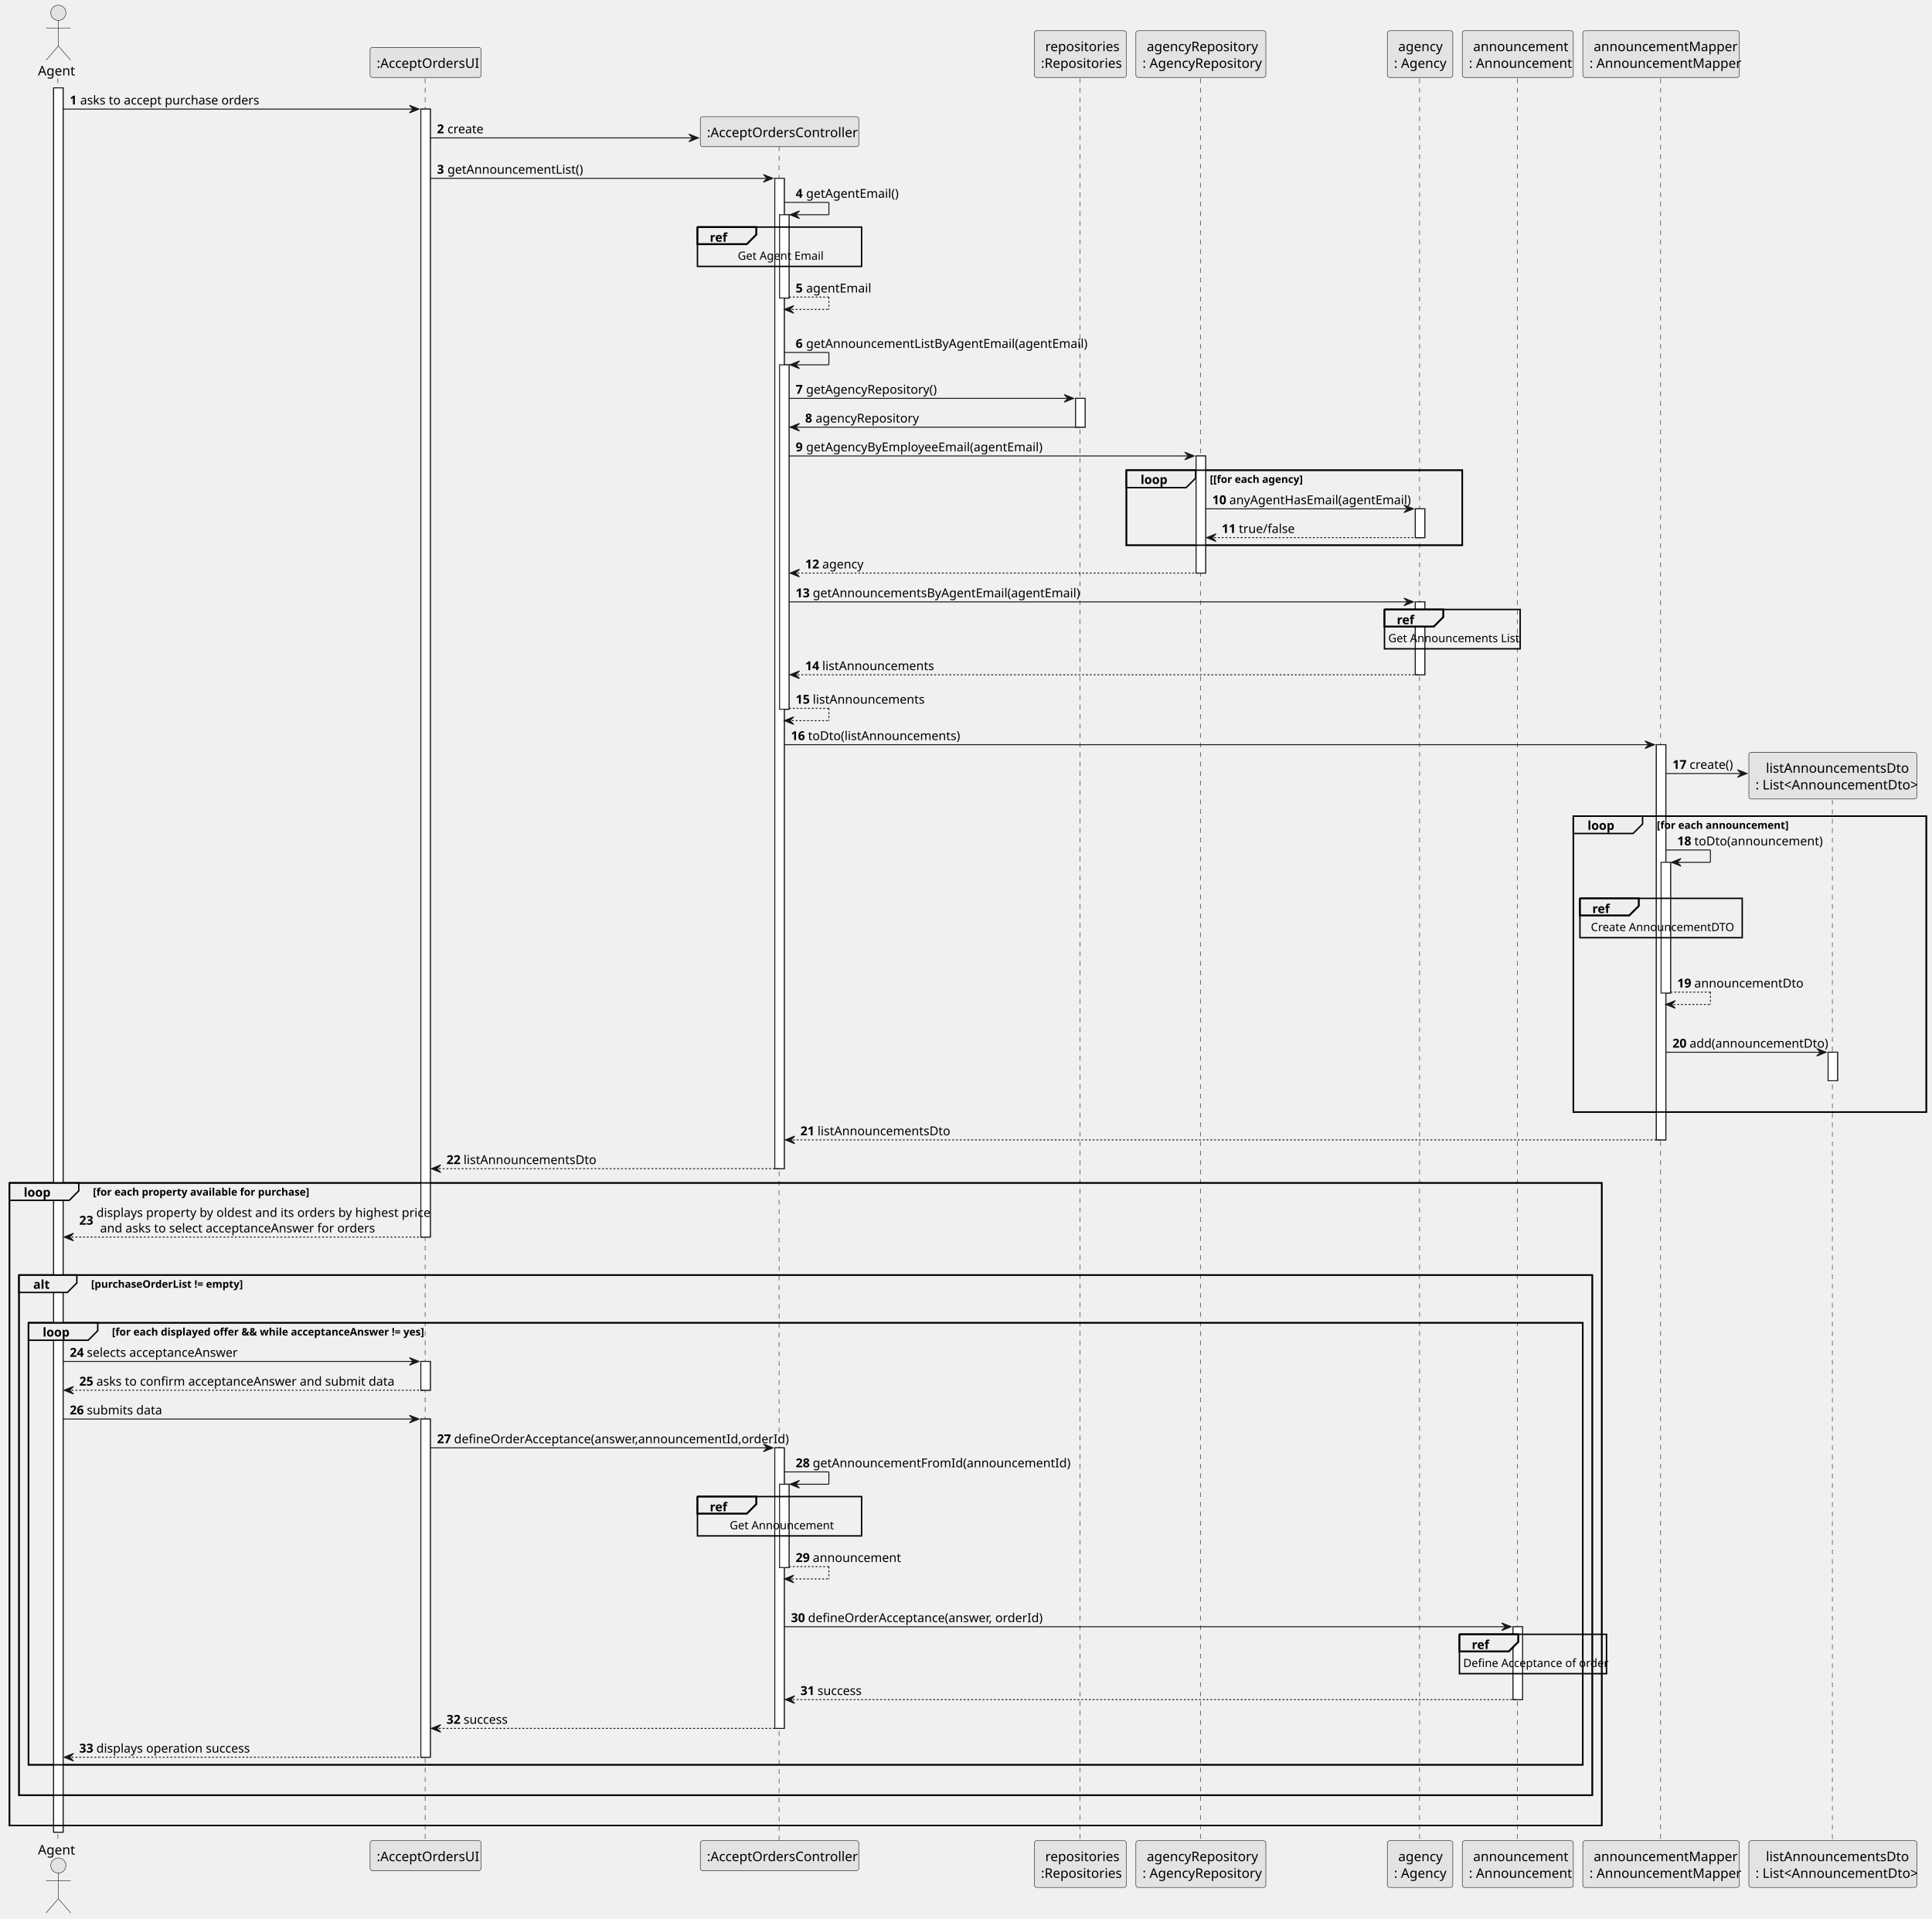
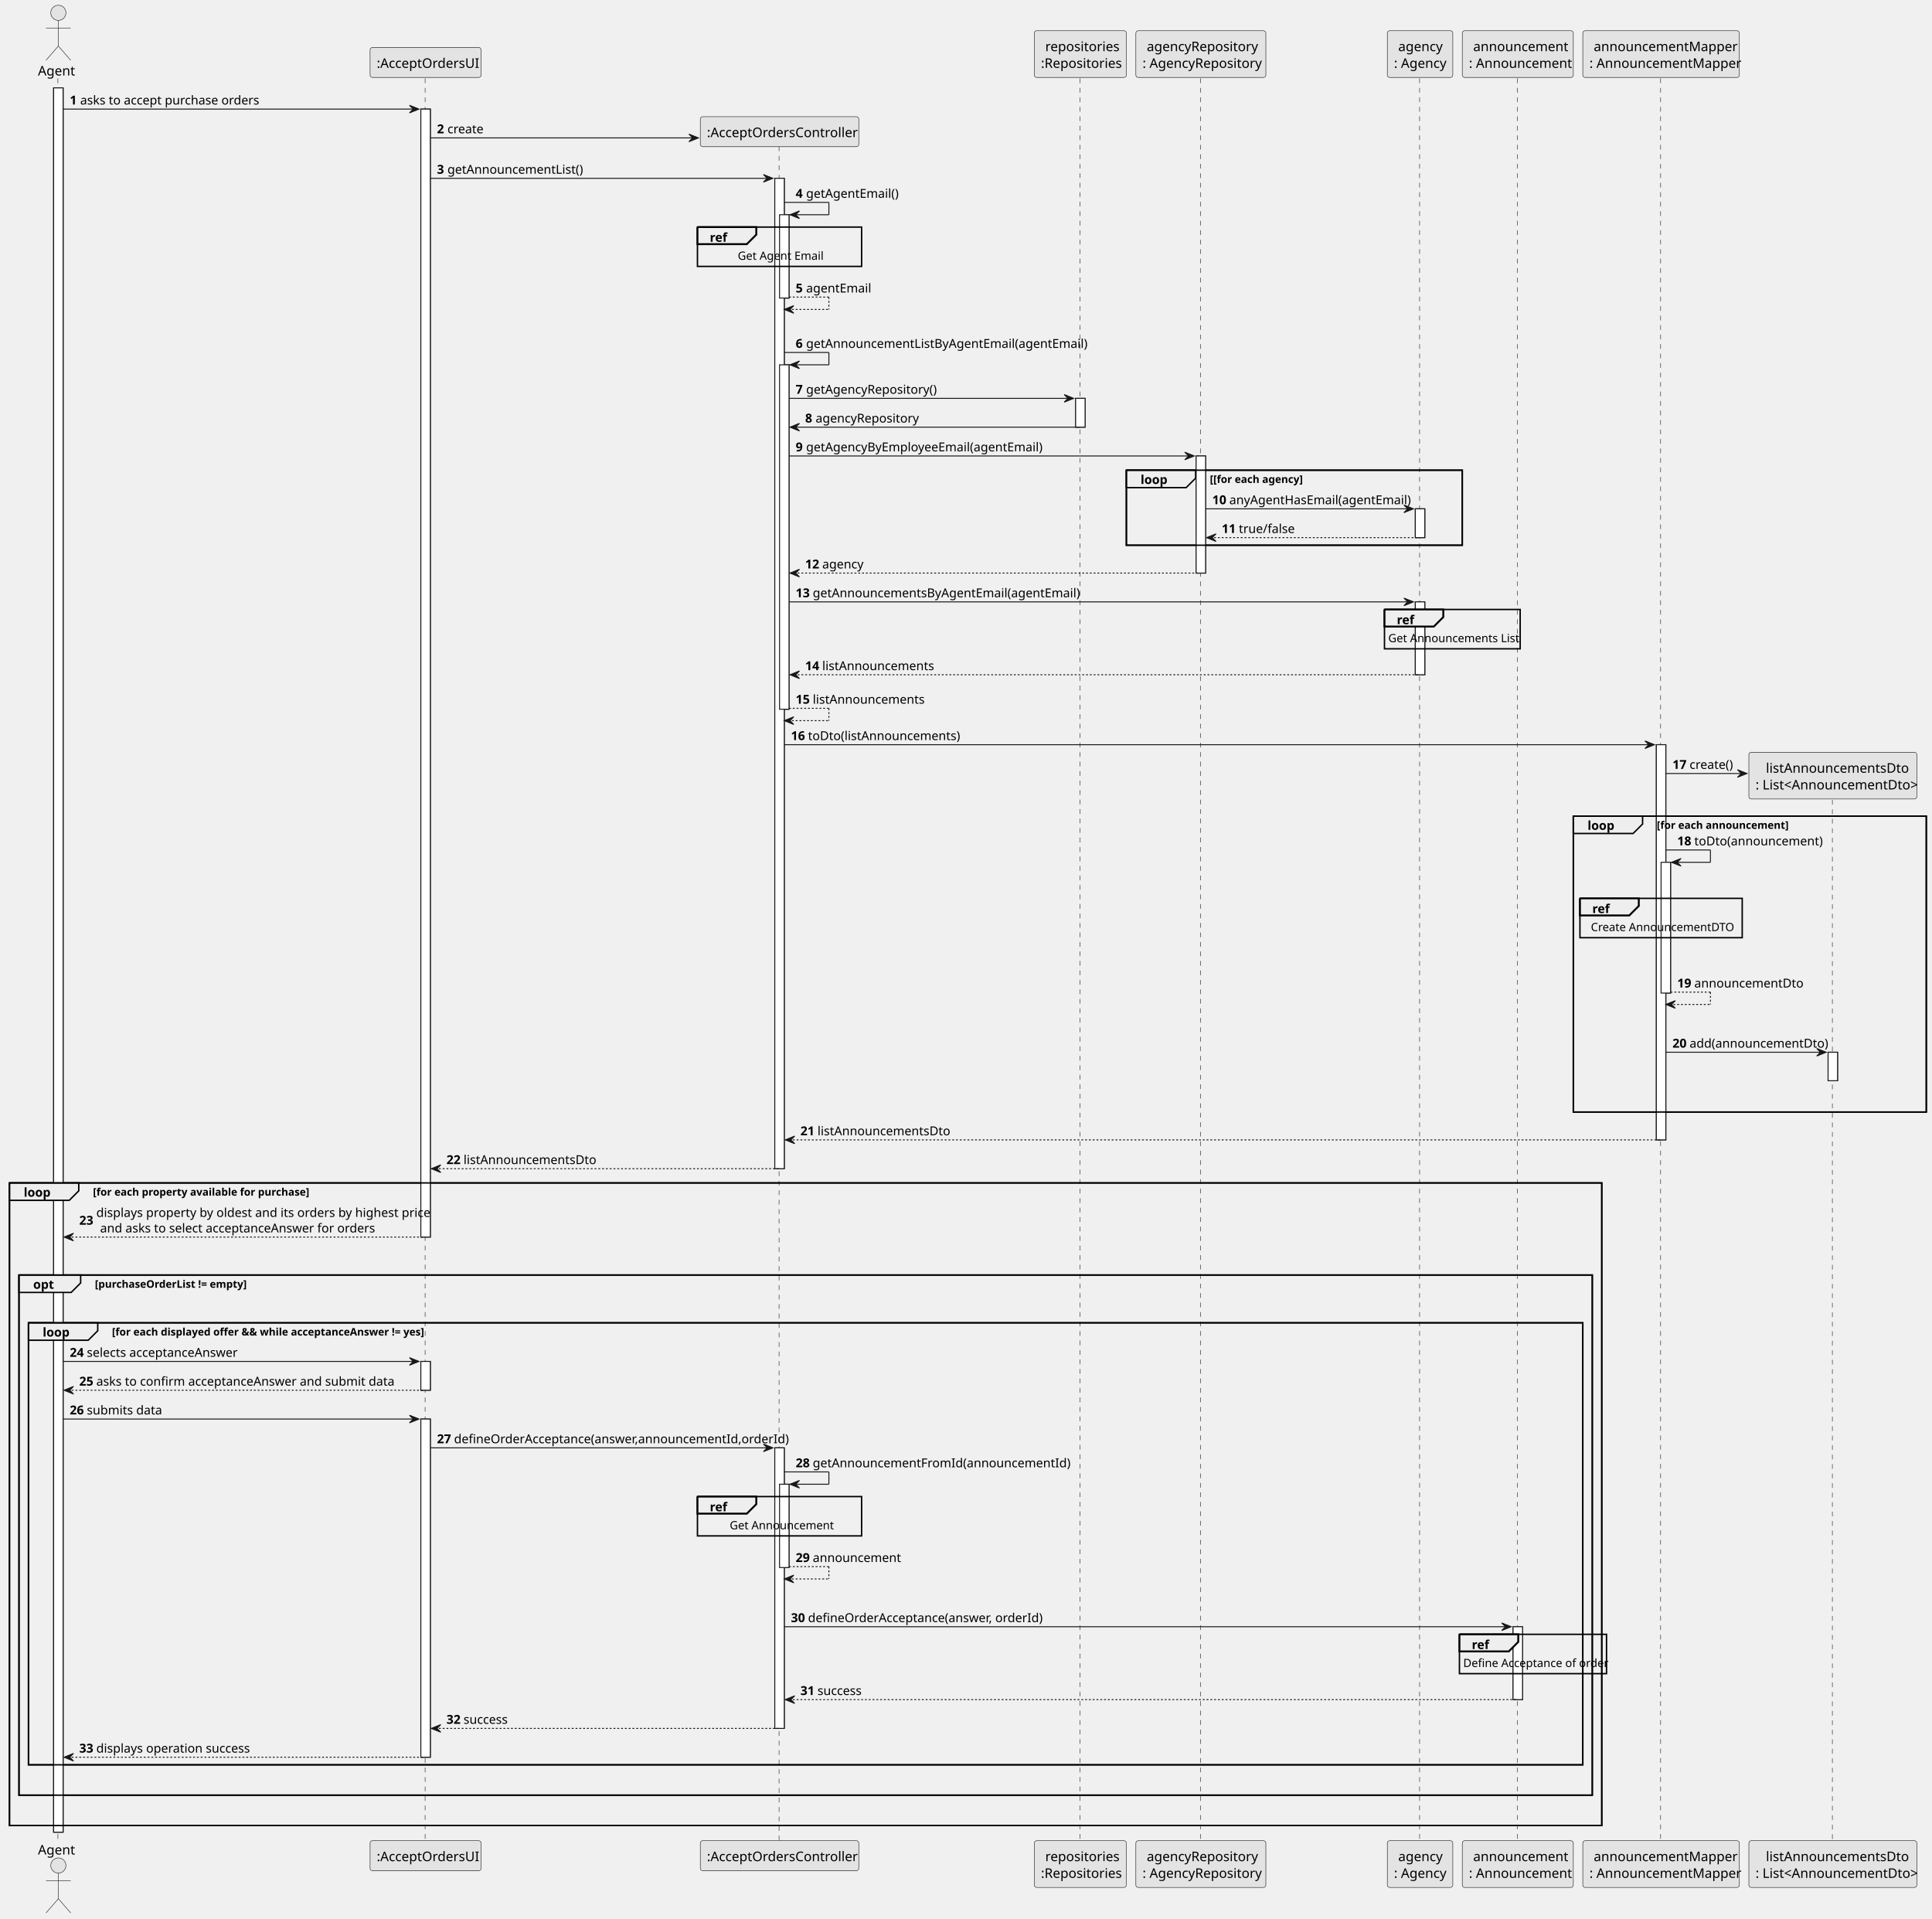
<svg xmlns="http://www.w3.org/2000/svg" contentStyleType="text/css" height="2022px" preserveAspectRatio="none" style="width:2036px;height:2022px;background:#FFFFFF;" version="1.1" viewBox="0 0 2036 2022" width="2036px" zoomAndPan="magnify">
  <defs />
  <g>
    <rect fill="#FFFFFF" height="1838.062" style="stroke:#181818;stroke-width:1.0;" width="10" x="56.5" y="92.609" />
    <rect fill="#FFFFFF" height="1188.602" style="stroke:#181818;stroke-width:1.0;" width="10" x="443.5" y="114.961" />
    <rect fill="#FFFFFF" height="30.352" style="stroke:#181818;stroke-width:1.0;" width="10" x="443.5" y="1434.617" />
    <rect fill="#FFFFFF" height="356.352" style="stroke:#181818;stroke-width:1.0;" width="10" x="443.5" y="1495.32" />
    <rect fill="#FFFFFF" height="1043.586" style="stroke:#181818;stroke-width:1.0;" width="10" x="816.5" y="187.922" />
    <rect fill="#FFFFFF" height="87.797" style="stroke:#181818;stroke-width:1.0;" width="10" x="821.5" y="226.273" />
    <rect fill="#FFFFFF" height="362.961" style="stroke:#181818;stroke-width:1.0;" width="10" x="821.5" y="384.422" />
    <rect fill="#FFFFFF" height="295.648" style="stroke:#181818;stroke-width:1.0;" width="10" x="816.5" y="1525.672" />
    <rect fill="#FFFFFF" height="87.797" style="stroke:#181818;stroke-width:1.0;" width="10" x="821.5" y="1564.023" />
    <rect fill="#FFFFFF" height="30.352" style="stroke:#181818;stroke-width:1.0;" width="10" x="1133.5" y="419.773" />
    <rect fill="#FFFFFF" height="123.406" style="stroke:#181818;stroke-width:1.0;" width="10" x="1260.5" y="480.477" />
    <rect fill="#FFFFFF" height="30.352" style="stroke:#181818;stroke-width:1.0;" width="10" x="1491.5" y="536.18" />
    <rect fill="#FFFFFF" height="76.797" style="stroke:#181818;stroke-width:1.0;" width="10" x="1491.5" y="634.234" />
    <rect fill="#FFFFFF" height="76.797" style="stroke:#181818;stroke-width:1.0;" width="10" x="1594.5" y="1714.172" />
    <rect fill="#FFFFFF" height="416.422" style="stroke:#181818;stroke-width:1.0;" width="10" x="1745.5" y="784.734" />
    <rect fill="#FFFFFF" height="137.797" style="stroke:#181818;stroke-width:1.0;" width="10" x="1750.5" y="908.656" />
    <rect fill="#FFFFFF" height="30" style="stroke:#181818;stroke-width:1.0;" width="10" x="1926.5" y="1108.805" />
    <rect fill="none" height="79.055" style="stroke:#000000;stroke-width:1.5;" width="354" x="1187" y="495.477" />
    <rect fill="none" height="311.852" style="stroke:#000000;stroke-width:1.5;" width="372" x="1658" y="859.953" />
    <rect fill="none" height="677.164" style="stroke:#000000;stroke-width:1.5;" width="1678" x="10" y="1246.508" />
    <rect fill="none" height="548.109" style="stroke:#000000;stroke-width:1.5;" width="1658" x="20" y="1343.562" />
    <rect fill="none" height="465.758" style="stroke:#000000;stroke-width:1.5;" width="1638" x="30" y="1393.914" />
    <line style="stroke:#181818;stroke-width:0.5;stroke-dasharray:5.0,5.0;" x1="61" x2="61" y1="82.609" y2="1940.672" />
    <line style="stroke:#181818;stroke-width:0.5;stroke-dasharray:5.0,5.0;" x1="448" x2="448" y1="82.609" y2="1940.672" />
    <line style="stroke:#181818;stroke-width:0.5;stroke-dasharray:5.0,5.0;" x1="821" x2="821" y1="154.266" y2="1940.672" />
    <line style="stroke:#181818;stroke-width:0.5;stroke-dasharray:5.0,5.0;" x1="1138" x2="1138" y1="82.609" y2="1940.672" />
    <line style="stroke:#181818;stroke-width:0.5;stroke-dasharray:5.0,5.0;" x1="1265" x2="1265" y1="82.609" y2="1940.672" />
    <line style="stroke:#181818;stroke-width:0.5;stroke-dasharray:5.0,5.0;" x1="1496" x2="1496" y1="82.609" y2="1940.672" />
    <line style="stroke:#181818;stroke-width:0.5;stroke-dasharray:5.0,5.0;" x1="1599" x2="1599" y1="82.609" y2="1940.672" />
    <line style="stroke:#181818;stroke-width:0.5;stroke-dasharray:5.0,5.0;" x1="1750" x2="1750" y1="82.609" y2="1940.672" />
    <line style="stroke:#181818;stroke-width:0.5;stroke-dasharray:5.0,5.0;" x1="1931" x2="1931" y1="832.844" y2="1940.672" />
    <text fill="#000000" font-family="sans-serif" font-size="14" lengthAdjust="spacing" textLength="37" x="40" y="79.533">Agent</text>
    <ellipse cx="61.5" cy="13.5" fill="#E3E3E3" rx="8" ry="8" style="stroke:#181818;stroke-width:0.5;" />
    <path d="M61.5,21.5 L61.5,48.5 M48.5,29.5 L74.5,29.5 M61.5,48.5 L48.5,63.5 M61.5,48.5 L74.5,63.5 " fill="none" style="stroke:#181818;stroke-width:0.5;" />
    <text fill="#000000" font-family="sans-serif" font-size="14" lengthAdjust="spacing" textLength="37" x="40" y="1954.205">Agent</text>
    <ellipse cx="61.5" cy="1965.781" fill="#E3E3E3" rx="8" ry="8" style="stroke:#181818;stroke-width:0.5;" />
    <path d="M61.5,1973.781 L61.5,2000.781 M48.5,1981.781 L74.5,1981.781 M61.5,2000.781 L48.5,2015.781 M61.5,2000.781 L74.5,2015.781 " fill="none" style="stroke:#181818;stroke-width:0.5;" />
    <rect fill="#E3E3E3" height="31.609" rx="2.5" ry="2.5" style="stroke:#181818;stroke-width:0.5;" width="117" x="390" y="50" />
    <text fill="#000000" font-family="sans-serif" font-size="14" lengthAdjust="spacing" textLength="103" x="397" y="71.533">:AcceptOrdersUI</text>
    <rect fill="#E3E3E3" height="31.609" rx="2.5" ry="2.5" style="stroke:#181818;stroke-width:0.5;" width="117" x="390" y="1939.672" />
    <text fill="#000000" font-family="sans-serif" font-size="14" lengthAdjust="spacing" textLength="103" x="397" y="1961.205">:AcceptOrdersUI</text>
    <rect fill="#E3E3E3" height="31.609" rx="2.5" ry="2.5" style="stroke:#181818;stroke-width:0.5;" width="167" x="738" y="1939.672" />
    <text fill="#000000" font-family="sans-serif" font-size="14" lengthAdjust="spacing" textLength="153" x="745" y="1961.205">:AcceptOrdersController</text>
    <rect fill="#E3E3E3" height="49.219" rx="2.5" ry="2.5" style="stroke:#181818;stroke-width:0.5;" width="97" x="1090" y="32.391" />
    <text fill="#000000" font-family="sans-serif" font-size="14" lengthAdjust="spacing" textLength="74" x="1101.5" y="53.924">repositories</text>
    <text fill="#000000" font-family="sans-serif" font-size="14" lengthAdjust="spacing" textLength="83" x="1097" y="71.533">:Repositories</text>
    <rect fill="#E3E3E3" height="49.219" rx="2.5" ry="2.5" style="stroke:#181818;stroke-width:0.5;" width="97" x="1090" y="1939.672" />
    <text fill="#000000" font-family="sans-serif" font-size="14" lengthAdjust="spacing" textLength="74" x="1101.5" y="1961.205">repositories</text>
    <text fill="#000000" font-family="sans-serif" font-size="14" lengthAdjust="spacing" textLength="83" x="1097" y="1978.814">:Repositories</text>
    <rect fill="#E3E3E3" height="49.219" rx="2.5" ry="2.5" style="stroke:#181818;stroke-width:0.5;" width="137" x="1197" y="32.391" />
    <text fill="#000000" font-family="sans-serif" font-size="14" lengthAdjust="spacing" textLength="114" x="1208.5" y="53.924">agencyRepository</text>
    <text fill="#000000" font-family="sans-serif" font-size="14" lengthAdjust="spacing" textLength="123" x="1204" y="71.533">: AgencyRepository</text>
    <rect fill="#E3E3E3" height="49.219" rx="2.5" ry="2.5" style="stroke:#181818;stroke-width:0.5;" width="137" x="1197" y="1939.672" />
    <text fill="#000000" font-family="sans-serif" font-size="14" lengthAdjust="spacing" textLength="114" x="1208.5" y="1961.205">agencyRepository</text>
    <text fill="#000000" font-family="sans-serif" font-size="14" lengthAdjust="spacing" textLength="123" x="1204" y="1978.814">: AgencyRepository</text>
    <rect fill="#E3E3E3" height="49.219" rx="2.5" ry="2.5" style="stroke:#181818;stroke-width:0.5;" width="69" x="1462" y="32.391" />
    <text fill="#000000" font-family="sans-serif" font-size="14" lengthAdjust="spacing" textLength="46" x="1473.5" y="53.924">agency</text>
    <text fill="#000000" font-family="sans-serif" font-size="14" lengthAdjust="spacing" textLength="55" x="1469" y="71.533">: Agency</text>
    <rect fill="#E3E3E3" height="49.219" rx="2.5" ry="2.5" style="stroke:#181818;stroke-width:0.5;" width="69" x="1462" y="1939.672" />
    <text fill="#000000" font-family="sans-serif" font-size="14" lengthAdjust="spacing" textLength="46" x="1473.5" y="1961.205">agency</text>
    <text fill="#000000" font-family="sans-serif" font-size="14" lengthAdjust="spacing" textLength="55" x="1469" y="1978.814">: Agency</text>
    <rect fill="#E3E3E3" height="49.219" rx="2.5" ry="2.5" style="stroke:#181818;stroke-width:0.5;" width="117" x="1541" y="32.391" />
    <text fill="#000000" font-family="sans-serif" font-size="14" lengthAdjust="spacing" textLength="94" x="1552.5" y="53.924">announcement</text>
    <text fill="#000000" font-family="sans-serif" font-size="14" lengthAdjust="spacing" textLength="103" x="1548" y="71.533">: Announcement</text>
    <rect fill="#E3E3E3" height="49.219" rx="2.5" ry="2.5" style="stroke:#181818;stroke-width:0.5;" width="117" x="1541" y="1939.672" />
    <text fill="#000000" font-family="sans-serif" font-size="14" lengthAdjust="spacing" textLength="94" x="1552.5" y="1961.205">announcement</text>
    <text fill="#000000" font-family="sans-serif" font-size="14" lengthAdjust="spacing" textLength="103" x="1548" y="1978.814">: Announcement</text>
    <rect fill="#E3E3E3" height="49.219" rx="2.5" ry="2.5" style="stroke:#181818;stroke-width:0.5;" width="165" x="1668" y="32.391" />
    <text fill="#000000" font-family="sans-serif" font-size="14" lengthAdjust="spacing" textLength="142" x="1679.5" y="53.924">announcementMapper</text>
    <text fill="#000000" font-family="sans-serif" font-size="14" lengthAdjust="spacing" textLength="151" x="1675" y="71.533">: AnnouncementMapper</text>
    <rect fill="#E3E3E3" height="49.219" rx="2.5" ry="2.5" style="stroke:#181818;stroke-width:0.5;" width="165" x="1668" y="1939.672" />
    <text fill="#000000" font-family="sans-serif" font-size="14" lengthAdjust="spacing" textLength="142" x="1679.5" y="1961.205">announcementMapper</text>
    <text fill="#000000" font-family="sans-serif" font-size="14" lengthAdjust="spacing" textLength="151" x="1675" y="1978.814">: AnnouncementMapper</text>
    <rect fill="#E3E3E3" height="49.219" rx="2.5" ry="2.5" style="stroke:#181818;stroke-width:0.5;" width="177" x="1843" y="1939.672" />
    <text fill="#000000" font-family="sans-serif" font-size="14" lengthAdjust="spacing" textLength="141" x="1861" y="1961.205">listAnnouncementsDto</text>
    <text fill="#000000" font-family="sans-serif" font-size="14" lengthAdjust="spacing" textLength="163" x="1850" y="1978.814">: List&lt;AnnouncementDto&gt;</text>
    <rect fill="#FFFFFF" height="1838.062" style="stroke:#181818;stroke-width:1.0;" width="10" x="56.5" y="92.609" />
    <rect fill="#FFFFFF" height="1188.602" style="stroke:#181818;stroke-width:1.0;" width="10" x="443.5" y="114.961" />
    <rect fill="#FFFFFF" height="30.352" style="stroke:#181818;stroke-width:1.0;" width="10" x="443.5" y="1434.617" />
    <rect fill="#FFFFFF" height="356.352" style="stroke:#181818;stroke-width:1.0;" width="10" x="443.5" y="1495.32" />
    <rect fill="#FFFFFF" height="1043.586" style="stroke:#181818;stroke-width:1.0;" width="10" x="816.5" y="187.922" />
    <rect fill="#FFFFFF" height="87.797" style="stroke:#181818;stroke-width:1.0;" width="10" x="821.5" y="226.273" />
    <rect fill="#FFFFFF" height="362.961" style="stroke:#181818;stroke-width:1.0;" width="10" x="821.5" y="384.422" />
    <rect fill="#FFFFFF" height="295.648" style="stroke:#181818;stroke-width:1.0;" width="10" x="816.5" y="1525.672" />
    <rect fill="#FFFFFF" height="87.797" style="stroke:#181818;stroke-width:1.0;" width="10" x="821.5" y="1564.023" />
    <rect fill="#FFFFFF" height="30.352" style="stroke:#181818;stroke-width:1.0;" width="10" x="1133.5" y="419.773" />
    <rect fill="#FFFFFF" height="123.406" style="stroke:#181818;stroke-width:1.0;" width="10" x="1260.5" y="480.477" />
    <rect fill="#FFFFFF" height="30.352" style="stroke:#181818;stroke-width:1.0;" width="10" x="1491.5" y="536.18" />
    <rect fill="#FFFFFF" height="76.797" style="stroke:#181818;stroke-width:1.0;" width="10" x="1491.5" y="634.234" />
    <rect fill="#FFFFFF" height="76.797" style="stroke:#181818;stroke-width:1.0;" width="10" x="1594.5" y="1714.172" />
    <rect fill="#FFFFFF" height="416.422" style="stroke:#181818;stroke-width:1.0;" width="10" x="1745.5" y="784.734" />
    <rect fill="#FFFFFF" height="137.797" style="stroke:#181818;stroke-width:1.0;" width="10" x="1750.5" y="908.656" />
    <rect fill="#FFFFFF" height="30" style="stroke:#181818;stroke-width:1.0;" width="10" x="1926.5" y="1108.805" />
    <polygon fill="#181818" points="431.5,110.961,441.5,114.961,431.5,118.961,435.5,114.961" style="stroke:#181818;stroke-width:1.0;" />
    <line style="stroke:#181818;stroke-width:1.0;" x1="66.5" x2="437.5" y1="114.961" y2="114.961" />
    <text fill="#000000" font-family="sans-serif" font-size="13" font-weight="bold" lengthAdjust="spacing" textLength="7" x="73.5" y="110.105">1</text>
    <text fill="#000000" font-family="sans-serif" font-size="13" lengthAdjust="spacing" textLength="183" x="84.5" y="110.105">asks to accept purchase orders</text>
    <polygon fill="#181818" points="726,141.312,736,145.312,726,149.312,730,145.312" style="stroke:#181818;stroke-width:1.0;" />
    <line style="stroke:#181818;stroke-width:1.0;" x1="453.5" x2="732" y1="145.312" y2="145.312" />
    <text fill="#000000" font-family="sans-serif" font-size="13" font-weight="bold" lengthAdjust="spacing" textLength="7" x="460.5" y="140.456">2</text>
    <text fill="#000000" font-family="sans-serif" font-size="13" lengthAdjust="spacing" textLength="36" x="471.5" y="140.456">create</text>
    <rect fill="#E3E3E3" height="31.609" rx="2.5" ry="2.5" style="stroke:#181818;stroke-width:0.5;" width="167" x="738" y="122.961" />
    <text fill="#000000" font-family="sans-serif" font-size="14" lengthAdjust="spacing" textLength="153" x="745" y="144.494">:AcceptOrdersController</text>
    <polygon fill="#181818" points="804.5,183.922,814.5,187.922,804.5,191.922,808.5,187.922" style="stroke:#181818;stroke-width:1.0;" />
    <line style="stroke:#181818;stroke-width:1.0;" x1="453.5" x2="810.5" y1="187.922" y2="187.922" />
    <text fill="#000000" font-family="sans-serif" font-size="13" font-weight="bold" lengthAdjust="spacing" textLength="7" x="460.5" y="183.065">3</text>
    <text fill="#000000" font-family="sans-serif" font-size="13" lengthAdjust="spacing" textLength="134" x="471.5" y="183.065">getAnnouncementList()</text>
    <line style="stroke:#181818;stroke-width:1.0;" x1="826.5" x2="873.5" y1="213.273" y2="213.273" />
    <line style="stroke:#181818;stroke-width:1.0;" x1="873.5" x2="873.5" y1="213.273" y2="226.273" />
    <line style="stroke:#181818;stroke-width:1.0;" x1="832.5" x2="873.5" y1="226.273" y2="226.273" />
    <polygon fill="#181818" points="842.5,222.273,832.5,226.273,842.5,230.273,838.5,226.273" style="stroke:#181818;stroke-width:1.0;" />
    <text fill="#000000" font-family="sans-serif" font-size="13" font-weight="bold" lengthAdjust="spacing" textLength="7" x="838.5" y="208.417">4</text>
    <text fill="#000000" font-family="sans-serif" font-size="13" lengthAdjust="spacing" textLength="93" x="849.5" y="208.417">getAgentEmail()</text>
    <rect fill="none" height="41.445" style="stroke:#000000;stroke-width:1.5;" width="173" x="735" y="239.273" />
    <path d="M735,239.273 L797,239.273 L797,247.273 L787,257.273 L735,257.273 L735,239.273 " fill="#EEEEEE" style="stroke:#000000;stroke-width:2.0;" />
    <text fill="#000000" font-family="sans-serif" font-size="13" font-weight="bold" lengthAdjust="spacing" textLength="17" x="748" y="254.769">ref</text>
    <text fill="#000000" font-family="sans-serif" font-size="12" lengthAdjust="spacing" textLength="88" x="777.5" y="273.731">Get Agent Email</text>
    <line style="stroke:#181818;stroke-width:1.0;stroke-dasharray:2.0,2.0;" x1="831.5" x2="873.5" y1="313.07" y2="313.07" />
    <line style="stroke:#181818;stroke-width:1.0;stroke-dasharray:2.0,2.0;" x1="873.5" x2="873.5" y1="313.07" y2="326.07" />
    <line style="stroke:#181818;stroke-width:1.0;stroke-dasharray:2.0,2.0;" x1="826.5" x2="873.5" y1="326.07" y2="326.07" />
    <polygon fill="#181818" points="836.5,322.07,826.5,326.07,836.5,330.07,832.5,326.07" style="stroke:#181818;stroke-width:1.0;" />
    <text fill="#000000" font-family="sans-serif" font-size="13" font-weight="bold" lengthAdjust="spacing" textLength="7" x="838.5" y="308.214">5</text>
    <text fill="#000000" font-family="sans-serif" font-size="13" lengthAdjust="spacing" textLength="65" x="849.5" y="308.214">agentEmail</text>
    <line style="stroke:#181818;stroke-width:1.0;" x1="826.5" x2="873.5" y1="371.422" y2="371.422" />
    <line style="stroke:#181818;stroke-width:1.0;" x1="873.5" x2="873.5" y1="371.422" y2="384.422" />
    <line style="stroke:#181818;stroke-width:1.0;" x1="832.5" x2="873.5" y1="384.422" y2="384.422" />
    <polygon fill="#181818" points="842.5,380.422,832.5,384.422,842.5,388.422,838.5,384.422" style="stroke:#181818;stroke-width:1.0;" />
    <text fill="#000000" font-family="sans-serif" font-size="13" font-weight="bold" lengthAdjust="spacing" textLength="7" x="838.5" y="366.565">6</text>
    <text fill="#000000" font-family="sans-serif" font-size="13" lengthAdjust="spacing" textLength="282" x="849.5" y="366.565">getAnnouncementListByAgentEmail(agentEmail)</text>
    <polygon fill="#181818" points="1121.5,415.773,1131.5,419.773,1121.5,423.773,1125.5,419.773" style="stroke:#181818;stroke-width:1.0;" />
    <line style="stroke:#181818;stroke-width:1.0;" x1="831.5" x2="1127.5" y1="419.773" y2="419.773" />
    <text fill="#000000" font-family="sans-serif" font-size="13" font-weight="bold" lengthAdjust="spacing" textLength="7" x="838.5" y="414.917">7</text>
    <text fill="#000000" font-family="sans-serif" font-size="13" lengthAdjust="spacing" textLength="132" x="849.5" y="414.917">getAgencyRepository()</text>
    <polygon fill="#181818" points="842.5,446.125,832.5,450.125,842.5,454.125,838.5,450.125" style="stroke:#181818;stroke-width:1.0;" />
    <line style="stroke:#181818;stroke-width:1.0;" x1="836.5" x2="1137.5" y1="450.125" y2="450.125" />
    <text fill="#000000" font-family="sans-serif" font-size="13" font-weight="bold" lengthAdjust="spacing" textLength="7" x="848.5" y="445.269">8</text>
    <text fill="#000000" font-family="sans-serif" font-size="13" lengthAdjust="spacing" textLength="104" x="859.5" y="445.269">agencyRepository</text>
    <polygon fill="#181818" points="1248.5,476.477,1258.5,480.477,1248.5,484.477,1252.5,480.477" style="stroke:#181818;stroke-width:1.0;" />
    <line style="stroke:#181818;stroke-width:1.0;" x1="831.5" x2="1254.5" y1="480.477" y2="480.477" />
    <text fill="#000000" font-family="sans-serif" font-size="13" font-weight="bold" lengthAdjust="spacing" textLength="7" x="838.5" y="475.62">9</text>
    <text fill="#000000" font-family="sans-serif" font-size="13" lengthAdjust="spacing" textLength="242" x="849.5" y="475.62">getAgencyByEmployeeEmail(agentEmail)</text>
    <path d="M1187,495.477 L1260,495.477 L1260,503.828 L1250,513.828 L1187,513.828 L1187,495.477 " fill="#EEEEEE" style="stroke:#000000;stroke-width:1.5;" />
    <rect fill="none" height="79.055" style="stroke:#000000;stroke-width:1.5;" width="354" x="1187" y="495.477" />
    <text fill="#000000" font-family="sans-serif" font-size="13" font-weight="bold" lengthAdjust="spacing" textLength="28" x="1202" y="509.972">loop</text>
    <text fill="#000000" font-family="sans-serif" font-size="11" font-weight="bold" lengthAdjust="spacing" textLength="99" x="1275" y="508.896">[[for each agency]</text>
    <polygon fill="#181818" points="1479.5,532.18,1489.5,536.18,1479.5,540.18,1483.5,536.18" style="stroke:#181818;stroke-width:1.0;" />
    <line style="stroke:#181818;stroke-width:1.0;" x1="1270.5" x2="1485.5" y1="536.18" y2="536.18" />
    <text fill="#000000" font-family="sans-serif" font-size="13" font-weight="bold" lengthAdjust="spacing" textLength="14" x="1277.5" y="531.323">10</text>
    <text fill="#000000" font-family="sans-serif" font-size="13" lengthAdjust="spacing" textLength="184" x="1295.5" y="531.323">anyAgentHasEmail(agentEmail)</text>
    <polygon fill="#181818" points="1281.5,562.531,1271.5,566.531,1281.5,570.531,1277.5,566.531" style="stroke:#181818;stroke-width:1.0;" />
    <line style="stroke:#181818;stroke-width:1.0;stroke-dasharray:2.0,2.0;" x1="1275.5" x2="1495.5" y1="566.531" y2="566.531" />
    <text fill="#000000" font-family="sans-serif" font-size="13" font-weight="bold" lengthAdjust="spacing" textLength="14" x="1287.5" y="561.675">11</text>
    <text fill="#000000" font-family="sans-serif" font-size="13" lengthAdjust="spacing" textLength="53" x="1305.5" y="561.675">true/false</text>
    <polygon fill="#181818" points="842.5,599.883,832.5,603.883,842.5,607.883,838.5,603.883" style="stroke:#181818;stroke-width:1.0;" />
    <line style="stroke:#181818;stroke-width:1.0;stroke-dasharray:2.0,2.0;" x1="836.5" x2="1264.5" y1="603.883" y2="603.883" />
    <text fill="#000000" font-family="sans-serif" font-size="13" font-weight="bold" lengthAdjust="spacing" textLength="14" x="848.5" y="599.026">12</text>
    <text fill="#000000" font-family="sans-serif" font-size="13" lengthAdjust="spacing" textLength="42" x="866.5" y="599.026">agency</text>
    <polygon fill="#181818" points="1479.5,630.234,1489.5,634.234,1479.5,638.234,1483.5,634.234" style="stroke:#181818;stroke-width:1.0;" />
    <line style="stroke:#181818;stroke-width:1.0;" x1="831.5" x2="1485.5" y1="634.234" y2="634.234" />
    <text fill="#000000" font-family="sans-serif" font-size="13" font-weight="bold" lengthAdjust="spacing" textLength="14" x="838.5" y="629.378">13</text>
    <text fill="#000000" font-family="sans-serif" font-size="13" lengthAdjust="spacing" textLength="268" x="856.5" y="629.378">getAnnouncementsByAgentEmail(agentEmail)</text>
    <rect fill="none" height="41.445" style="stroke:#000000;stroke-width:1.5;" width="143" x="1459" y="642.234" />
    <path d="M1459,642.234 L1521,642.234 L1521,650.234 L1511,660.234 L1459,660.234 L1459,642.234 " fill="#EEEEEE" style="stroke:#000000;stroke-width:2.0;" />
    <text fill="#000000" font-family="sans-serif" font-size="13" font-weight="bold" lengthAdjust="spacing" textLength="17" x="1472" y="657.73">ref</text>
    <text fill="#000000" font-family="sans-serif" font-size="12" lengthAdjust="spacing" textLength="135" x="1463" y="676.691">Get Announcements List</text>
    <polygon fill="#181818" points="842.5,707.031,832.5,711.031,842.5,715.031,838.5,711.031" style="stroke:#181818;stroke-width:1.0;" />
    <line style="stroke:#181818;stroke-width:1.0;stroke-dasharray:2.0,2.0;" x1="836.5" x2="1495.5" y1="711.031" y2="711.031" />
    <text fill="#000000" font-family="sans-serif" font-size="13" font-weight="bold" lengthAdjust="spacing" textLength="14" x="848.5" y="706.175">14</text>
    <text fill="#000000" font-family="sans-serif" font-size="13" lengthAdjust="spacing" textLength="111" x="866.5" y="706.175">listAnnouncements</text>
    <line style="stroke:#181818;stroke-width:1.0;stroke-dasharray:2.0,2.0;" x1="831.5" x2="873.5" y1="746.383" y2="746.383" />
    <line style="stroke:#181818;stroke-width:1.0;stroke-dasharray:2.0,2.0;" x1="873.5" x2="873.5" y1="746.383" y2="759.383" />
    <line style="stroke:#181818;stroke-width:1.0;stroke-dasharray:2.0,2.0;" x1="826.5" x2="873.5" y1="759.383" y2="759.383" />
    <polygon fill="#181818" points="836.5,755.383,826.5,759.383,836.5,763.383,832.5,759.383" style="stroke:#181818;stroke-width:1.0;" />
    <text fill="#000000" font-family="sans-serif" font-size="13" font-weight="bold" lengthAdjust="spacing" textLength="14" x="838.5" y="741.526">15</text>
    <text fill="#000000" font-family="sans-serif" font-size="13" lengthAdjust="spacing" textLength="111" x="856.5" y="741.526">listAnnouncements</text>
    <polygon fill="#181818" points="1733.5,780.734,1743.5,784.734,1733.5,788.734,1737.5,784.734" style="stroke:#181818;stroke-width:1.0;" />
    <line style="stroke:#181818;stroke-width:1.0;" x1="826.5" x2="1739.5" y1="784.734" y2="784.734" />
    <text fill="#000000" font-family="sans-serif" font-size="13" font-weight="bold" lengthAdjust="spacing" textLength="14" x="833.5" y="779.878">16</text>
    <text fill="#000000" font-family="sans-serif" font-size="13" lengthAdjust="spacing" textLength="150" x="851.5" y="779.878">toDto(listAnnouncements)</text>
    <polygon fill="#181818" points="1831,811.086,1841,815.086,1831,819.086,1835,815.086" style="stroke:#181818;stroke-width:1.0;" />
    <line style="stroke:#181818;stroke-width:1.0;" x1="1755.5" x2="1837" y1="815.086" y2="815.086" />
    <text fill="#000000" font-family="sans-serif" font-size="13" font-weight="bold" lengthAdjust="spacing" textLength="14" x="1762.5" y="810.23">17</text>
    <text fill="#000000" font-family="sans-serif" font-size="13" lengthAdjust="spacing" textLength="44" x="1780.5" y="810.23">create()</text>
    <rect fill="#E3E3E3" height="49.219" rx="2.5" ry="2.5" style="stroke:#181818;stroke-width:0.5;" width="177" x="1843" y="792.734" />
    <text fill="#000000" font-family="sans-serif" font-size="14" lengthAdjust="spacing" textLength="141" x="1861" y="814.268">listAnnouncementsDto</text>
    <text fill="#000000" font-family="sans-serif" font-size="14" lengthAdjust="spacing" textLength="163" x="1850" y="831.877">: List&lt;AnnouncementDto&gt;</text>
    <path d="M1658,859.953 L1731,859.953 L1731,868.305 L1721,878.305 L1658,878.305 L1658,859.953 " fill="#EEEEEE" style="stroke:#000000;stroke-width:1.5;" />
    <rect fill="none" height="311.852" style="stroke:#000000;stroke-width:1.5;" width="372" x="1658" y="859.953" />
    <text fill="#000000" font-family="sans-serif" font-size="13" font-weight="bold" lengthAdjust="spacing" textLength="28" x="1673" y="874.448">loop</text>
    <text fill="#000000" font-family="sans-serif" font-size="11" font-weight="bold" lengthAdjust="spacing" textLength="139" x="1746" y="873.372">[for each announcement]</text>
    <line style="stroke:#181818;stroke-width:1.0;" x1="1755.5" x2="1802.5" y1="895.656" y2="895.656" />
    <line style="stroke:#181818;stroke-width:1.0;" x1="1802.5" x2="1802.5" y1="895.656" y2="908.656" />
    <line style="stroke:#181818;stroke-width:1.0;" x1="1761.5" x2="1802.5" y1="908.656" y2="908.656" />
    <polygon fill="#181818" points="1771.5,904.656,1761.5,908.656,1771.5,912.656,1767.5,908.656" style="stroke:#181818;stroke-width:1.0;" />
    <text fill="#000000" font-family="sans-serif" font-size="13" font-weight="bold" lengthAdjust="spacing" textLength="14" x="1767.5" y="890.8">18</text>
    <text fill="#000000" font-family="sans-serif" font-size="13" lengthAdjust="spacing" textLength="124" x="1785.5" y="890.8">toDto(announcement)</text>
    <rect fill="none" height="41.445" style="stroke:#000000;stroke-width:1.5;" width="171" x="1665" y="946.656" />
    <path d="M1665,946.656 L1727,946.656 L1727,954.656 L1717,964.656 L1665,964.656 L1665,946.656 " fill="#EEEEEE" style="stroke:#000000;stroke-width:2.0;" />
    <text fill="#000000" font-family="sans-serif" font-size="13" font-weight="bold" lengthAdjust="spacing" textLength="17" x="1678" y="962.151">ref</text>
    <text fill="#000000" font-family="sans-serif" font-size="12" lengthAdjust="spacing" textLength="148" x="1676.5" y="981.113">Create AnnouncementDTO</text>
    <line style="stroke:#181818;stroke-width:1.0;stroke-dasharray:2.0,2.0;" x1="1760.5" x2="1802.5" y1="1045.453" y2="1045.453" />
    <line style="stroke:#181818;stroke-width:1.0;stroke-dasharray:2.0,2.0;" x1="1802.5" x2="1802.5" y1="1045.453" y2="1058.453" />
    <line style="stroke:#181818;stroke-width:1.0;stroke-dasharray:2.0,2.0;" x1="1755.5" x2="1802.5" y1="1058.453" y2="1058.453" />
    <polygon fill="#181818" points="1765.5,1054.453,1755.5,1058.453,1765.5,1062.453,1761.5,1058.453" style="stroke:#181818;stroke-width:1.0;" />
    <text fill="#000000" font-family="sans-serif" font-size="13" font-weight="bold" lengthAdjust="spacing" textLength="14" x="1767.5" y="1040.597">19</text>
    <text fill="#000000" font-family="sans-serif" font-size="13" lengthAdjust="spacing" textLength="105" x="1785.5" y="1040.597">announcementDto</text>
    <polygon fill="#181818" points="1914.5,1104.805,1924.5,1108.805,1914.5,1112.805,1918.5,1108.805" style="stroke:#181818;stroke-width:1.0;" />
    <line style="stroke:#181818;stroke-width:1.0;" x1="1755.5" x2="1920.5" y1="1108.805" y2="1108.805" />
    <text fill="#000000" font-family="sans-serif" font-size="13" font-weight="bold" lengthAdjust="spacing" textLength="14" x="1762.5" y="1103.948">20</text>
    <text fill="#000000" font-family="sans-serif" font-size="13" lengthAdjust="spacing" textLength="134" x="1780.5" y="1103.948">add(announcementDto)</text>
    <polygon fill="#181818" points="837.5,1197.156,827.5,1201.156,837.5,1205.156,833.5,1201.156" style="stroke:#181818;stroke-width:1.0;" />
    <line style="stroke:#181818;stroke-width:1.0;stroke-dasharray:2.0,2.0;" x1="831.5" x2="1749.5" y1="1201.156" y2="1201.156" />
    <text fill="#000000" font-family="sans-serif" font-size="13" font-weight="bold" lengthAdjust="spacing" textLength="14" x="843.5" y="1196.3">21</text>
    <text fill="#000000" font-family="sans-serif" font-size="13" lengthAdjust="spacing" textLength="131" x="861.5" y="1196.3">listAnnouncementsDto</text>
    <polygon fill="#181818" points="464.5,1227.508,454.5,1231.508,464.5,1235.508,460.5,1231.508" style="stroke:#181818;stroke-width:1.0;" />
    <line style="stroke:#181818;stroke-width:1.0;stroke-dasharray:2.0,2.0;" x1="458.5" x2="820.5" y1="1231.508" y2="1231.508" />
    <text fill="#000000" font-family="sans-serif" font-size="13" font-weight="bold" lengthAdjust="spacing" textLength="14" x="470.5" y="1226.651">22</text>
    <text fill="#000000" font-family="sans-serif" font-size="13" lengthAdjust="spacing" textLength="131" x="488.5" y="1226.651">listAnnouncementsDto</text>
    <path d="M10,1246.508 L83,1246.508 L83,1254.859 L73,1264.859 L10,1264.859 L10,1246.508 " fill="#EEEEEE" style="stroke:#000000;stroke-width:1.5;" />
    <rect fill="none" height="677.164" style="stroke:#000000;stroke-width:1.5;" width="1678" x="10" y="1246.508" />
    <text fill="#000000" font-family="sans-serif" font-size="13" font-weight="bold" lengthAdjust="spacing" textLength="28" x="25" y="1261.003">loop</text>
    <text fill="#000000" font-family="sans-serif" font-size="11" font-weight="bold" lengthAdjust="spacing" textLength="228" x="98" y="1259.927">[for each property available for purchase]</text>
    <polygon fill="#181818" points="77.5,1299.562,67.5,1303.562,77.5,1307.562,73.5,1303.562" style="stroke:#181818;stroke-width:1.0;" />
    <line style="stroke:#181818;stroke-width:1.0;stroke-dasharray:2.0,2.0;" x1="71.5" x2="447.5" y1="1303.562" y2="1303.562" />
    <text fill="#000000" font-family="sans-serif" font-size="13" font-weight="bold" lengthAdjust="spacing" textLength="14" x="83.5" y="1290.53">23</text>
    <text fill="#000000" font-family="sans-serif" font-size="13" lengthAdjust="spacing" textLength="335" x="101.5" y="1282.354">displays property by oldest and its orders by highest price</text>
    <text fill="#000000" font-family="sans-serif" font-size="13" lengthAdjust="spacing" textLength="279" x="105.5" y="1298.706">and asks to select acceptanceAnswer for orders</text>
-     <path d="M20,1343.562 L81,1343.562 L81,1351.914 L71,1361.914 L20,1361.914 L20,1343.562 " fill="#EEEEEE" style="stroke:#000000;stroke-width:1.5;" />
+     <path d="M20,1343.562 L85,1343.562 L85,1351.914 L75,1361.914 L20,1361.914 L20,1343.562 " fill="#EEEEEE" style="stroke:#000000;stroke-width:1.5;" />
    <rect fill="none" height="548.109" style="stroke:#000000;stroke-width:1.5;" width="1658" x="20" y="1343.562" />
-     <text fill="#000000" font-family="sans-serif" font-size="13" font-weight="bold" lengthAdjust="spacing" textLength="16" x="35" y="1358.058">alt</text>
-     <text fill="#000000" font-family="sans-serif" font-size="11" font-weight="bold" lengthAdjust="spacing" textLength="163" x="96" y="1356.981">[purchaseOrderList != empty]</text>
+     <text fill="#000000" font-family="sans-serif" font-size="13" font-weight="bold" lengthAdjust="spacing" textLength="20" x="35" y="1358.058">opt</text>
+     <text fill="#000000" font-family="sans-serif" font-size="11" font-weight="bold" lengthAdjust="spacing" textLength="163" x="100" y="1356.981">[purchaseOrderList != empty]</text>
    <path d="M30,1393.914 L103,1393.914 L103,1402.266 L93,1412.266 L30,1412.266 L30,1393.914 " fill="#EEEEEE" style="stroke:#000000;stroke-width:1.5;" />
    <rect fill="none" height="465.758" style="stroke:#000000;stroke-width:1.5;" width="1638" x="30" y="1393.914" />
    <text fill="#000000" font-family="sans-serif" font-size="13" font-weight="bold" lengthAdjust="spacing" textLength="28" x="45" y="1408.409">loop</text>
    <text fill="#000000" font-family="sans-serif" font-size="11" font-weight="bold" lengthAdjust="spacing" textLength="335" x="118" y="1407.333">[for each displayed offer &amp;&amp; while acceptanceAnswer != yes]</text>
    <polygon fill="#181818" points="431.5,1430.617,441.5,1434.617,431.5,1438.617,435.5,1434.617" style="stroke:#181818;stroke-width:1.0;" />
    <line style="stroke:#181818;stroke-width:1.0;" x1="66.5" x2="437.5" y1="1434.617" y2="1434.617" />
    <text fill="#000000" font-family="sans-serif" font-size="13" font-weight="bold" lengthAdjust="spacing" textLength="14" x="73.5" y="1429.761">24</text>
    <text fill="#000000" font-family="sans-serif" font-size="13" lengthAdjust="spacing" textLength="156" x="91.5" y="1429.761">selects acceptanceAnswer</text>
    <polygon fill="#181818" points="77.5,1460.969,67.5,1464.969,77.5,1468.969,73.5,1464.969" style="stroke:#181818;stroke-width:1.0;" />
    <line style="stroke:#181818;stroke-width:1.0;stroke-dasharray:2.0,2.0;" x1="71.5" x2="447.5" y1="1464.969" y2="1464.969" />
    <text fill="#000000" font-family="sans-serif" font-size="13" font-weight="bold" lengthAdjust="spacing" textLength="14" x="83.5" y="1460.112">25</text>
    <text fill="#000000" font-family="sans-serif" font-size="13" lengthAdjust="spacing" textLength="300" x="101.5" y="1460.112">asks to confirm acceptanceAnswer and submit data</text>
    <polygon fill="#181818" points="431.5,1491.32,441.5,1495.32,431.5,1499.32,435.5,1495.32" style="stroke:#181818;stroke-width:1.0;" />
    <line style="stroke:#181818;stroke-width:1.0;" x1="66.5" x2="437.5" y1="1495.32" y2="1495.32" />
    <text fill="#000000" font-family="sans-serif" font-size="13" font-weight="bold" lengthAdjust="spacing" textLength="14" x="73.5" y="1490.464">26</text>
    <text fill="#000000" font-family="sans-serif" font-size="13" lengthAdjust="spacing" textLength="75" x="91.5" y="1490.464">submits data</text>
    <polygon fill="#181818" points="804.5,1521.672,814.5,1525.672,804.5,1529.672,808.5,1525.672" style="stroke:#181818;stroke-width:1.0;" />
    <line style="stroke:#181818;stroke-width:1.0;" x1="453.5" x2="810.5" y1="1525.672" y2="1525.672" />
    <text fill="#000000" font-family="sans-serif" font-size="13" font-weight="bold" lengthAdjust="spacing" textLength="14" x="460.5" y="1520.815">27</text>
    <text fill="#000000" font-family="sans-serif" font-size="13" lengthAdjust="spacing" textLength="326" x="478.5" y="1520.815">defineOrderAcceptance(answer,announcementId,orderId)</text>
    <line style="stroke:#181818;stroke-width:1.0;" x1="826.5" x2="873.5" y1="1551.023" y2="1551.023" />
    <line style="stroke:#181818;stroke-width:1.0;" x1="873.5" x2="873.5" y1="1551.023" y2="1564.023" />
    <line style="stroke:#181818;stroke-width:1.0;" x1="832.5" x2="873.5" y1="1564.023" y2="1564.023" />
    <polygon fill="#181818" points="842.5,1560.023,832.5,1564.023,842.5,1568.023,838.5,1564.023" style="stroke:#181818;stroke-width:1.0;" />
    <text fill="#000000" font-family="sans-serif" font-size="13" font-weight="bold" lengthAdjust="spacing" textLength="14" x="838.5" y="1546.167">28</text>
    <text fill="#000000" font-family="sans-serif" font-size="13" lengthAdjust="spacing" textLength="248" x="856.5" y="1546.167">getAnnouncementFromId(announcementId)</text>
    <rect fill="none" height="41.445" style="stroke:#000000;stroke-width:1.5;" width="173" x="735" y="1577.023" />
    <path d="M735,1577.023 L797,1577.023 L797,1585.023 L787,1595.023 L735,1595.023 L735,1577.023 " fill="#EEEEEE" style="stroke:#000000;stroke-width:2.0;" />
    <text fill="#000000" font-family="sans-serif" font-size="13" font-weight="bold" lengthAdjust="spacing" textLength="17" x="748" y="1592.519">ref</text>
    <text fill="#000000" font-family="sans-serif" font-size="12" lengthAdjust="spacing" textLength="105" x="769" y="1611.48">Get Announcement</text>
    <line style="stroke:#181818;stroke-width:1.0;stroke-dasharray:2.0,2.0;" x1="831.5" x2="873.5" y1="1650.82" y2="1650.82" />
    <line style="stroke:#181818;stroke-width:1.0;stroke-dasharray:2.0,2.0;" x1="873.5" x2="873.5" y1="1650.82" y2="1663.82" />
    <line style="stroke:#181818;stroke-width:1.0;stroke-dasharray:2.0,2.0;" x1="826.5" x2="873.5" y1="1663.82" y2="1663.82" />
    <polygon fill="#181818" points="836.5,1659.82,826.5,1663.82,836.5,1667.82,832.5,1663.82" style="stroke:#181818;stroke-width:1.0;" />
    <text fill="#000000" font-family="sans-serif" font-size="13" font-weight="bold" lengthAdjust="spacing" textLength="14" x="838.5" y="1645.964">29</text>
    <text fill="#000000" font-family="sans-serif" font-size="13" lengthAdjust="spacing" textLength="85" x="856.5" y="1645.964">announcement</text>
    <polygon fill="#181818" points="1582.5,1710.172,1592.5,1714.172,1582.5,1718.172,1586.5,1714.172" style="stroke:#181818;stroke-width:1.0;" />
    <line style="stroke:#181818;stroke-width:1.0;" x1="826.5" x2="1588.5" y1="1714.172" y2="1714.172" />
    <text fill="#000000" font-family="sans-serif" font-size="13" font-weight="bold" lengthAdjust="spacing" textLength="14" x="833.5" y="1709.315">30</text>
    <text fill="#000000" font-family="sans-serif" font-size="13" lengthAdjust="spacing" textLength="231" x="851.5" y="1709.315">defineOrderAcceptance(answer, orderId)</text>
    <rect fill="none" height="41.445" style="stroke:#000000;stroke-width:1.5;" width="155" x="1538" y="1722.172" />
    <path d="M1538,1722.172 L1600,1722.172 L1600,1730.172 L1590,1740.172 L1538,1740.172 L1538,1722.172 " fill="#EEEEEE" style="stroke:#000000;stroke-width:2.0;" />
    <text fill="#000000" font-family="sans-serif" font-size="13" font-weight="bold" lengthAdjust="spacing" textLength="17" x="1551" y="1737.667">ref</text>
    <text fill="#000000" font-family="sans-serif" font-size="12" lengthAdjust="spacing" textLength="147" x="1542" y="1756.629">Define Acceptance of order</text>
    <polygon fill="#181818" points="837.5,1786.969,827.5,1790.969,837.5,1794.969,833.5,1790.969" style="stroke:#181818;stroke-width:1.0;" />
    <line style="stroke:#181818;stroke-width:1.0;stroke-dasharray:2.0,2.0;" x1="831.5" x2="1598.5" y1="1790.969" y2="1790.969" />
    <text fill="#000000" font-family="sans-serif" font-size="13" font-weight="bold" lengthAdjust="spacing" textLength="14" x="843.5" y="1786.112">31</text>
    <text fill="#000000" font-family="sans-serif" font-size="13" lengthAdjust="spacing" textLength="49" x="861.5" y="1786.112">success</text>
    <polygon fill="#181818" points="464.5,1817.32,454.5,1821.32,464.5,1825.32,460.5,1821.32" style="stroke:#181818;stroke-width:1.0;" />
    <line style="stroke:#181818;stroke-width:1.0;stroke-dasharray:2.0,2.0;" x1="458.5" x2="820.5" y1="1821.32" y2="1821.32" />
    <text fill="#000000" font-family="sans-serif" font-size="13" font-weight="bold" lengthAdjust="spacing" textLength="14" x="470.5" y="1816.464">32</text>
    <text fill="#000000" font-family="sans-serif" font-size="13" lengthAdjust="spacing" textLength="49" x="488.5" y="1816.464">success</text>
    <polygon fill="#181818" points="77.5,1847.672,67.5,1851.672,77.5,1855.672,73.5,1851.672" style="stroke:#181818;stroke-width:1.0;" />
    <line style="stroke:#181818;stroke-width:1.0;stroke-dasharray:2.0,2.0;" x1="71.5" x2="447.5" y1="1851.672" y2="1851.672" />
    <text fill="#000000" font-family="sans-serif" font-size="13" font-weight="bold" lengthAdjust="spacing" textLength="14" x="83.5" y="1846.815">33</text>
    <text fill="#000000" font-family="sans-serif" font-size="13" lengthAdjust="spacing" textLength="158" x="101.5" y="1846.815">displays operation success</text>
  </g>
</svg>
